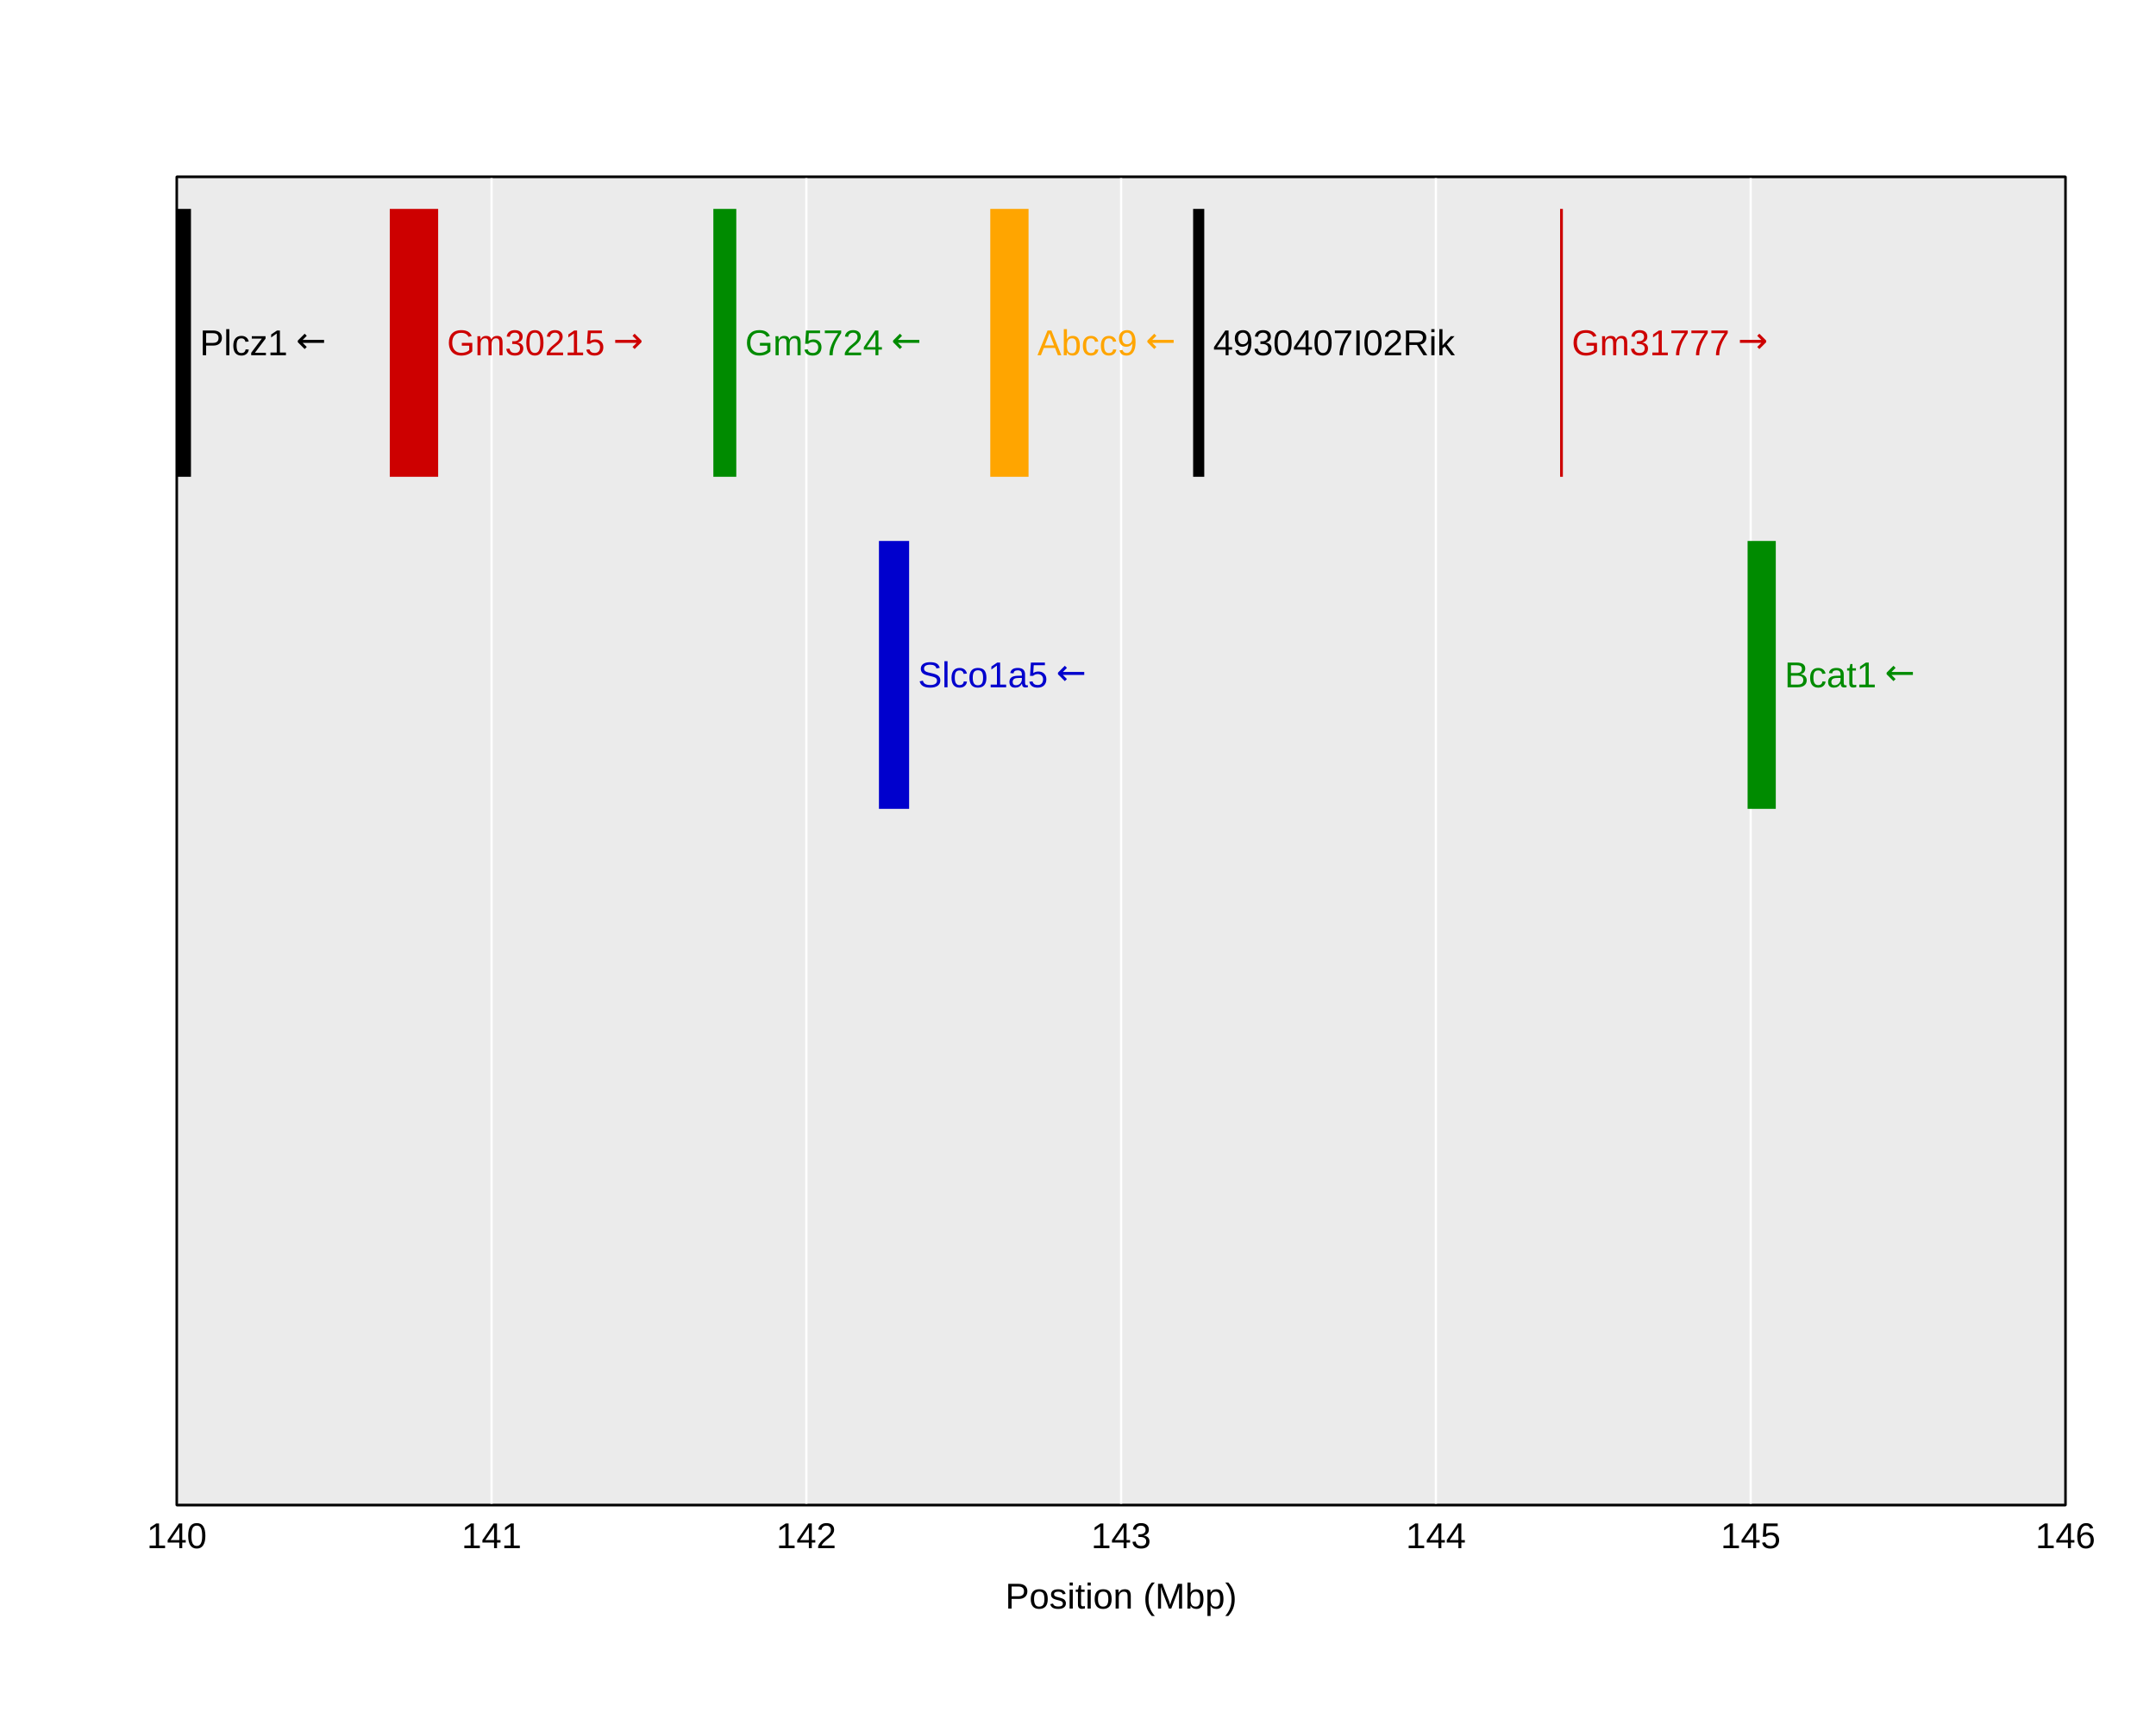
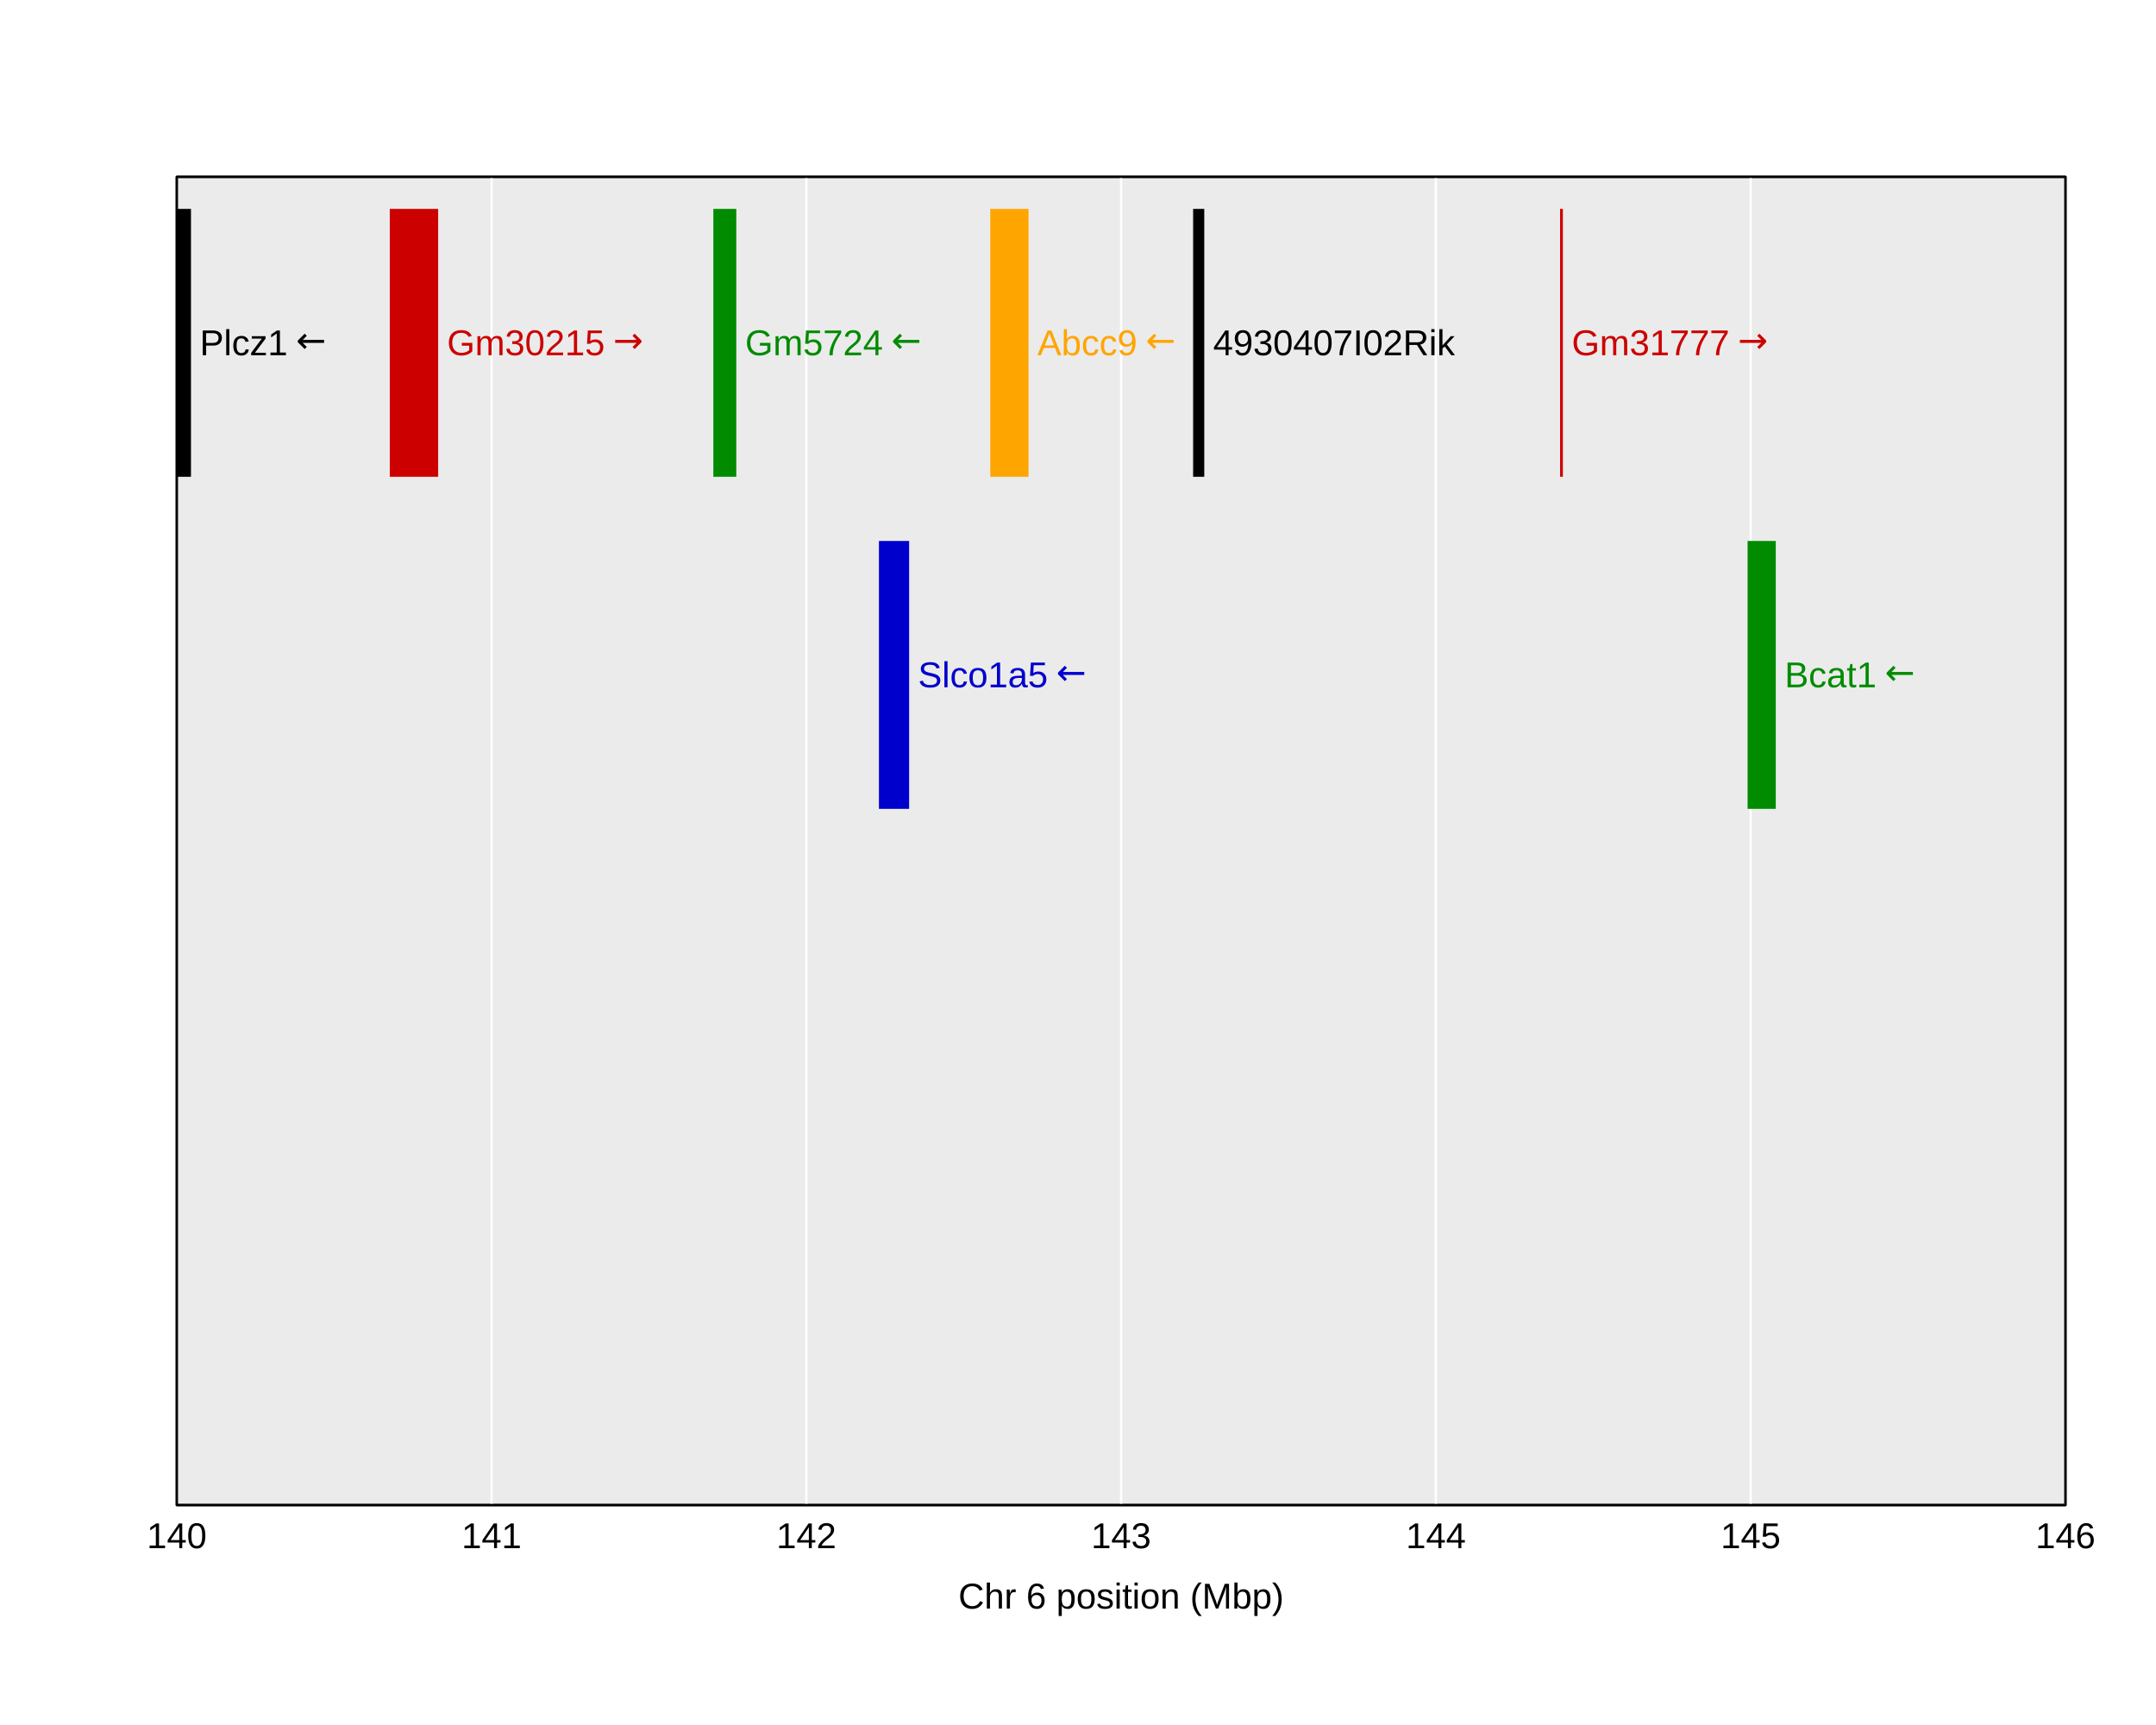
<svg xmlns="http://www.w3.org/2000/svg" viewBox="0 0 720.00 576.00">
  <defs>
    <style type="text/css">
    line, polyline, path, rect, circle {
      fill: none;
      stroke: #000000;
      stroke-linecap: round;
      stroke-linejoin: round;
      stroke-miterlimit: 10.00;
    }
  </style>
  </defs>
  <rect width="100%" height="100%" style="stroke: none; fill: #FFFFFF;" />
  <polyline points="59.04,502.56 689.76,502.56 689.76,59.04 59.04,59.04 59.04,502.56 " style="stroke-width: 0.75;" />
-   <text x="335.72" y="537.12" style="font-size: 12.00px; font-family: Liberation Sans;" textLength="77.36px" lengthAdjust="spacingAndGlyphs">Position (Mbp)</text>
+   <text x="320.05" y="537.12" style="font-size: 12.00px; font-family: Liberation Sans;" textLength="108.71px" lengthAdjust="spacingAndGlyphs">Chr 6 position (Mbp)</text>
  <defs>
    <clipPath id="cpNTkuMDR8Njg5Ljc2fDUwMi41Nnw1OS4wNA==">
      <rect x="59.04" y="59.04" width="630.72" height="443.52" />
    </clipPath>
  </defs>
  <rect x="59.04" y="59.04" width="630.72" height="443.52" style="stroke-width: 0.75; fill: #EBEBEB;" clip-path="url(#cpNTkuMDR8Njg5Ljc2fDUwMi41Nnw1OS4wNA==)" />
  <defs>
    <clipPath id="cpMHw3MjB8NTc2fDA=">
      <rect x="0.00" y="0.00" width="720.00" height="576.00" />
    </clipPath>
  </defs>
  <g clip-path="url(#cpMHw3MjB8NTc2fDA=)">
    <text x="49.03" y="516.96" style="font-size: 12.00px; font-family: Liberation Sans;" textLength="20.02px" lengthAdjust="spacingAndGlyphs">140</text>
  </g>
  <g clip-path="url(#cpMHw3MjB8NTc2fDA=)">
    <text x="154.15" y="516.96" style="font-size: 12.00px; font-family: Liberation Sans;" textLength="20.02px" lengthAdjust="spacingAndGlyphs">141</text>
  </g>
  <g clip-path="url(#cpMHw3MjB8NTc2fDA=)">
    <text x="259.27" y="516.96" style="font-size: 12.00px; font-family: Liberation Sans;" textLength="20.02px" lengthAdjust="spacingAndGlyphs">142</text>
  </g>
  <g clip-path="url(#cpMHw3MjB8NTc2fDA=)">
    <text x="364.39" y="516.96" style="font-size: 12.00px; font-family: Liberation Sans;" textLength="20.02px" lengthAdjust="spacingAndGlyphs">143</text>
  </g>
  <g clip-path="url(#cpMHw3MjB8NTc2fDA=)">
    <text x="469.51" y="516.96" style="font-size: 12.00px; font-family: Liberation Sans;" textLength="20.02px" lengthAdjust="spacingAndGlyphs">144</text>
  </g>
  <g clip-path="url(#cpMHw3MjB8NTc2fDA=)">
    <text x="574.63" y="516.96" style="font-size: 12.00px; font-family: Liberation Sans;" textLength="20.02px" lengthAdjust="spacingAndGlyphs">145</text>
  </g>
  <g clip-path="url(#cpMHw3MjB8NTc2fDA=)">
    <text x="679.75" y="516.96" style="font-size: 12.00px; font-family: Liberation Sans;" textLength="20.02px" lengthAdjust="spacingAndGlyphs">146</text>
  </g>
  <defs>
    <clipPath id="cpNTkuMDR8Njg5Ljc2fDUwMi41Nnw1OS4wNA==">
      <rect x="59.04" y="59.04" width="630.72" height="443.52" />
    </clipPath>
  </defs>
  <line x1="59.04" y1="502.56" x2="59.04" y2="59.04" style="stroke-width: 0.75; stroke: #FFFFFF;" clip-path="url(#cpNTkuMDR8Njg5Ljc2fDUwMi41Nnw1OS4wNA==)" />
  <line x1="164.16" y1="502.56" x2="164.16" y2="59.04" style="stroke-width: 0.75; stroke: #FFFFFF;" clip-path="url(#cpNTkuMDR8Njg5Ljc2fDUwMi41Nnw1OS4wNA==)" />
  <line x1="269.28" y1="502.56" x2="269.28" y2="59.04" style="stroke-width: 0.75; stroke: #FFFFFF;" clip-path="url(#cpNTkuMDR8Njg5Ljc2fDUwMi41Nnw1OS4wNA==)" />
  <line x1="374.40" y1="502.56" x2="374.40" y2="59.04" style="stroke-width: 0.75; stroke: #FFFFFF;" clip-path="url(#cpNTkuMDR8Njg5Ljc2fDUwMi41Nnw1OS4wNA==)" />
  <line x1="479.52" y1="502.56" x2="479.52" y2="59.04" style="stroke-width: 0.75; stroke: #FFFFFF;" clip-path="url(#cpNTkuMDR8Njg5Ljc2fDUwMi41Nnw1OS4wNA==)" />
  <line x1="584.64" y1="502.56" x2="584.64" y2="59.04" style="stroke-width: 0.75; stroke: #FFFFFF;" clip-path="url(#cpNTkuMDR8Njg5Ljc2fDUwMi41Nnw1OS4wNA==)" />
  <line x1="689.76" y1="502.56" x2="689.76" y2="59.04" style="stroke-width: 0.75; stroke: #FFFFFF;" clip-path="url(#cpNTkuMDR8Njg5Ljc2fDUwMi41Nnw1OS4wNA==)" />
  <defs>
    <clipPath id="cpMHw3MjB8NTc2fDA=">
      <rect x="0.00" y="0.00" width="720.00" height="576.00" />
    </clipPath>
  </defs>
  <polyline points="59.04,502.56 689.76,502.56 689.76,59.04 59.04,59.04 59.04,502.56 " style="stroke-width: 0.75;" clip-path="url(#cpMHw3MjB8NTc2fDA=)" />
  <defs>
    <clipPath id="cpNTkuMDR8Njg5Ljc2fDUwMi41Nnw1OS4wNA==">
      <rect x="59.04" y="59.04" width="630.72" height="443.52" />
    </clipPath>
  </defs>
  <rect x="57.86" y="70.13" width="5.54" height="88.70" style="stroke-width: 0.75; stroke-linecap: butt; stroke-linejoin: miter; fill: #000000;" clip-path="url(#cpNTkuMDR8Njg5Ljc2fDUwMi41Nnw1OS4wNA==)" />
  <g clip-path="url(#cpNTkuMDR8Njg5Ljc2fDUwMi41Nnw1OS4wNA==)">
    <text x="66.73" y="118.61" style="font-size: 12.00px; font-family: Liberation Sans;" textLength="29.34px" lengthAdjust="spacingAndGlyphs">Plcz1</text>
  </g>
  <g clip-path="url(#cpNTkuMDR8Njg5Ljc2fDUwMi41Nnw1OS4wNA==)">
    <text x="98.85" y="117.76" style="font-size: 12.00px; font-family: Symbola;" textLength="12.00px" lengthAdjust="spacingAndGlyphs">←</text>
  </g>
  <rect x="130.54" y="70.13" width="15.41" height="88.70" style="stroke-width: 0.75; stroke: #CD0000; stroke-linecap: butt; stroke-linejoin: miter; fill: #CD0000;" clip-path="url(#cpNTkuMDR8Njg5Ljc2fDUwMi41Nnw1OS4wNA==)" />
  <g clip-path="url(#cpNTkuMDR8Njg5Ljc2fDUwMi41Nnw1OS4wNA==)">
    <text x="149.29" y="118.61" style="font-size: 12.00px; fill: #CD0000; font-family: Liberation Sans;" textLength="52.70px" lengthAdjust="spacingAndGlyphs">Gm30215</text>
  </g>
  <g clip-path="url(#cpNTkuMDR8Njg5Ljc2fDUwMi41Nnw1OS4wNA==)">
    <text x="204.76" y="117.76" style="font-size: 12.00px; fill: #CD0000; font-family: Symbola;" textLength="12.00px" lengthAdjust="spacingAndGlyphs">→</text>
  </g>
  <rect x="238.60" y="70.13" width="6.91" height="88.70" style="stroke-width: 0.75; stroke: #008B00; stroke-linecap: butt; stroke-linejoin: miter; fill: #008B00;" clip-path="url(#cpNTkuMDR8Njg5Ljc2fDUwMi41Nnw1OS4wNA==)" />
  <g clip-path="url(#cpNTkuMDR8Njg5Ljc2fDUwMi41Nnw1OS4wNA==)">
    <text x="248.84" y="118.61" style="font-size: 12.00px; fill: #008B00; font-family: Liberation Sans;" textLength="46.03px" lengthAdjust="spacingAndGlyphs">Gm5724</text>
  </g>
  <g clip-path="url(#cpNTkuMDR8Njg5Ljc2fDUwMi41Nnw1OS4wNA==)">
    <text x="297.64" y="117.76" style="font-size: 12.00px; fill: #008B00; font-family: Symbola;" textLength="12.00px" lengthAdjust="spacingAndGlyphs">←</text>
  </g>
  <rect x="293.90" y="181.01" width="9.33" height="88.70" style="stroke-width: 0.75; stroke: #0000CD; stroke-linecap: butt; stroke-linejoin: miter; fill: #0000CD;" clip-path="url(#cpNTkuMDR8Njg5Ljc2fDUwMi41Nnw1OS4wNA==)" />
  <g clip-path="url(#cpNTkuMDR8Njg5Ljc2fDUwMi41Nnw1OS4wNA==)">
    <text x="306.57" y="229.49" style="font-size: 12.00px; fill: #0000CD; font-family: Liberation Sans;" textLength="43.37px" lengthAdjust="spacingAndGlyphs">Slco1a5</text>
  </g>
  <g clip-path="url(#cpNTkuMDR8Njg5Ljc2fDUwMi41Nnw1OS4wNA==)">
    <text x="352.71" y="228.64" style="font-size: 12.00px; fill: #0000CD; font-family: Symbola;" textLength="12.00px" lengthAdjust="spacingAndGlyphs">←</text>
  </g>
  <rect x="331.08" y="70.13" width="12.03" height="88.70" style="stroke-width: 0.75; stroke: #FFA500; stroke-linecap: butt; stroke-linejoin: miter; fill: #FFA500;" clip-path="url(#cpNTkuMDR8Njg5Ljc2fDUwMi41Nnw1OS4wNA==)" />
  <g clip-path="url(#cpNTkuMDR8Njg5Ljc2fDUwMi41Nnw1OS4wNA==)">
    <text x="346.44" y="118.61" style="font-size: 12.00px; fill: #FFA500; font-family: Liberation Sans;" textLength="33.35px" lengthAdjust="spacingAndGlyphs">Abcc9</text>
  </g>
  <g clip-path="url(#cpNTkuMDR8Njg5Ljc2fDUwMi41Nnw1OS4wNA==)">
    <text x="382.57" y="117.76" style="font-size: 12.00px; fill: #FFA500; font-family: Symbola;" textLength="12.00px" lengthAdjust="spacingAndGlyphs">←</text>
  </g>
  <rect x="398.82" y="70.13" width="2.97" height="88.70" style="stroke-width: 0.75; stroke-linecap: butt; stroke-linejoin: miter; fill: #000000;" clip-path="url(#cpNTkuMDR8Njg5Ljc2fDUwMi41Nnw1OS4wNA==)" />
  <g clip-path="url(#cpNTkuMDR8Njg5Ljc2fDUwMi41Nnw1OS4wNA==)">
    <text x="405.13" y="118.61" style="font-size: 12.00px; font-family: Liberation Sans;" textLength="80.73px" lengthAdjust="spacingAndGlyphs">4930407I02Rik</text>
  </g>
  <rect x="521.37" y="70.13" width="0.18" height="88.70" style="stroke-width: 0.75; stroke: #CD0000; stroke-linecap: butt; stroke-linejoin: miter; fill: #CD0000;" clip-path="url(#cpNTkuMDR8Njg5Ljc2fDUwMi41Nnw1OS4wNA==)" />
  <g clip-path="url(#cpNTkuMDR8Njg5Ljc2fDUwMi41Nnw1OS4wNA==)">
    <text x="524.88" y="118.61" style="font-size: 12.00px; fill: #CD0000; font-family: Liberation Sans;" textLength="52.70px" lengthAdjust="spacingAndGlyphs">Gm31777</text>
  </g>
  <g clip-path="url(#cpNTkuMDR8Njg5Ljc2fDUwMi41Nnw1OS4wNA==)">
    <text x="580.36" y="117.76" style="font-size: 12.00px; fill: #CD0000; font-family: Symbola;" textLength="12.00px" lengthAdjust="spacingAndGlyphs">→</text>
  </g>
  <rect x="583.99" y="181.01" width="8.66" height="88.70" style="stroke-width: 0.75; stroke: #008B00; stroke-linecap: butt; stroke-linejoin: miter; fill: #008B00;" clip-path="url(#cpNTkuMDR8Njg5Ljc2fDUwMi41Nnw1OS4wNA==)" />
  <g clip-path="url(#cpNTkuMDR8Njg5Ljc2fDUwMi41Nnw1OS4wNA==)">
    <text x="595.98" y="229.49" style="font-size: 12.00px; fill: #008B00; font-family: Liberation Sans;" textLength="30.69px" lengthAdjust="spacingAndGlyphs">Bcat1</text>
  </g>
  <g clip-path="url(#cpNTkuMDR8Njg5Ljc2fDUwMi41Nnw1OS4wNA==)">
    <text x="629.44" y="228.64" style="font-size: 12.00px; fill: #008B00; font-family: Symbola;" textLength="12.00px" lengthAdjust="spacingAndGlyphs">←</text>
  </g>
</svg>
